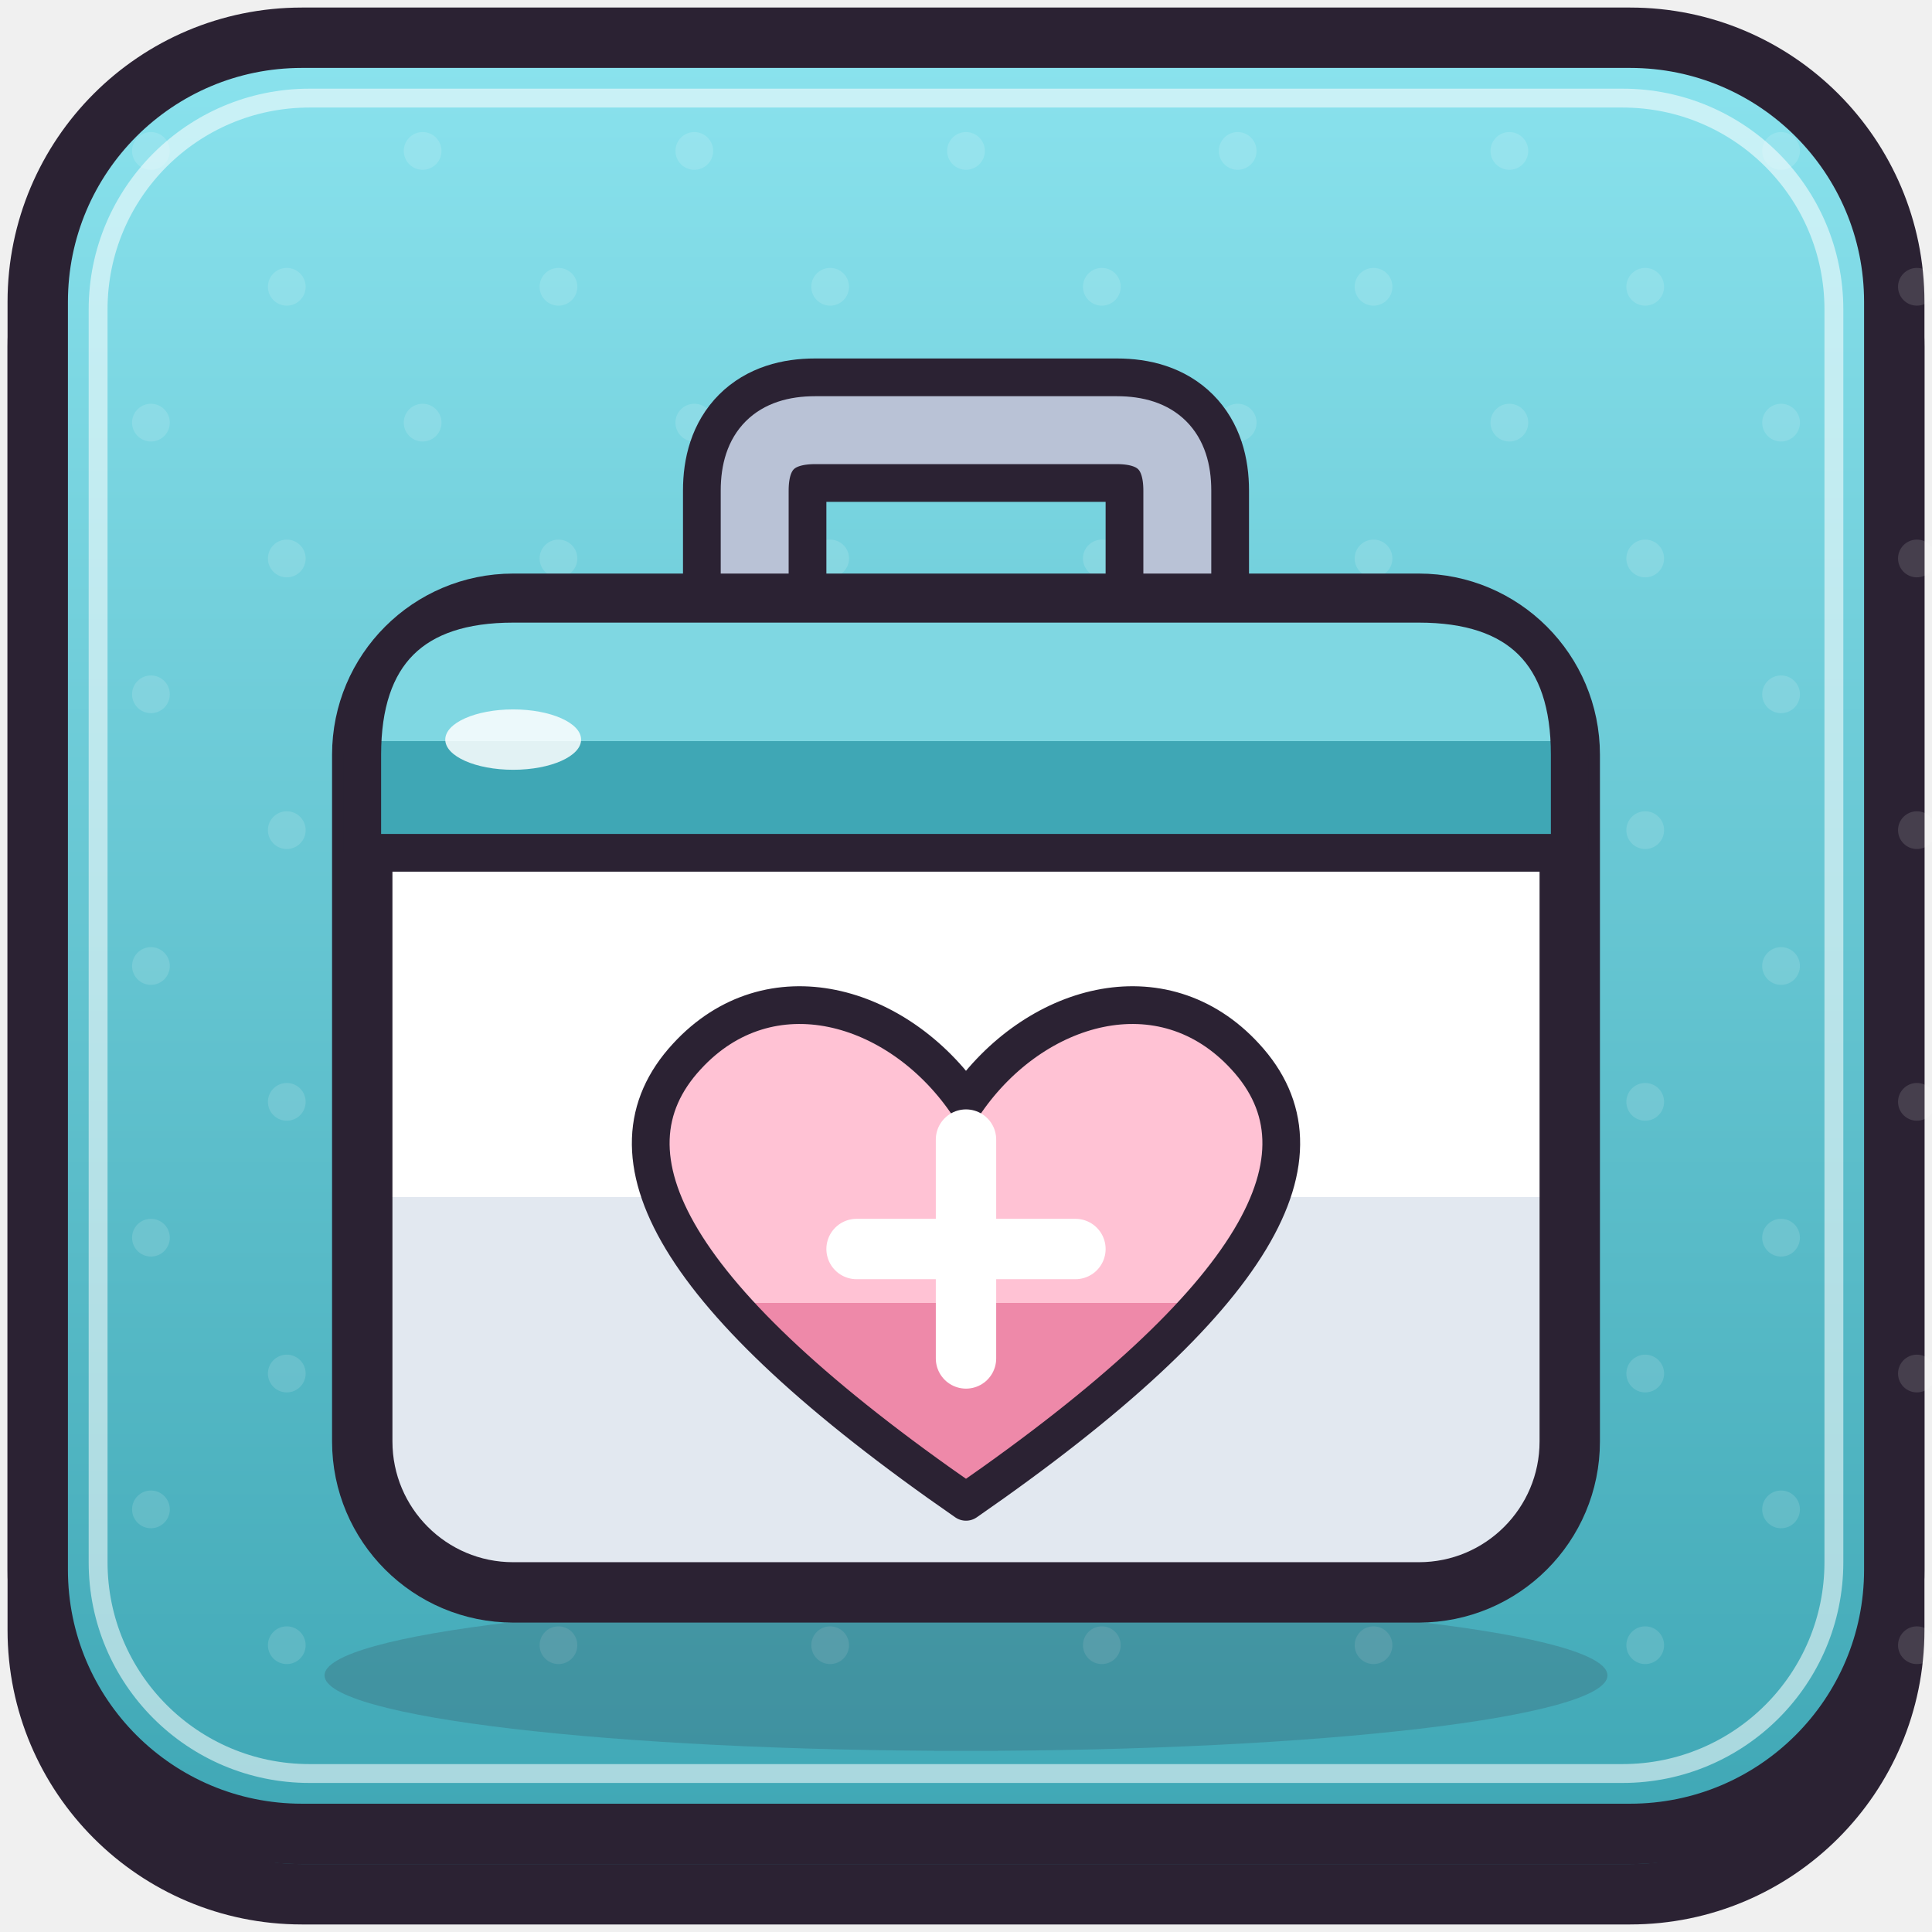
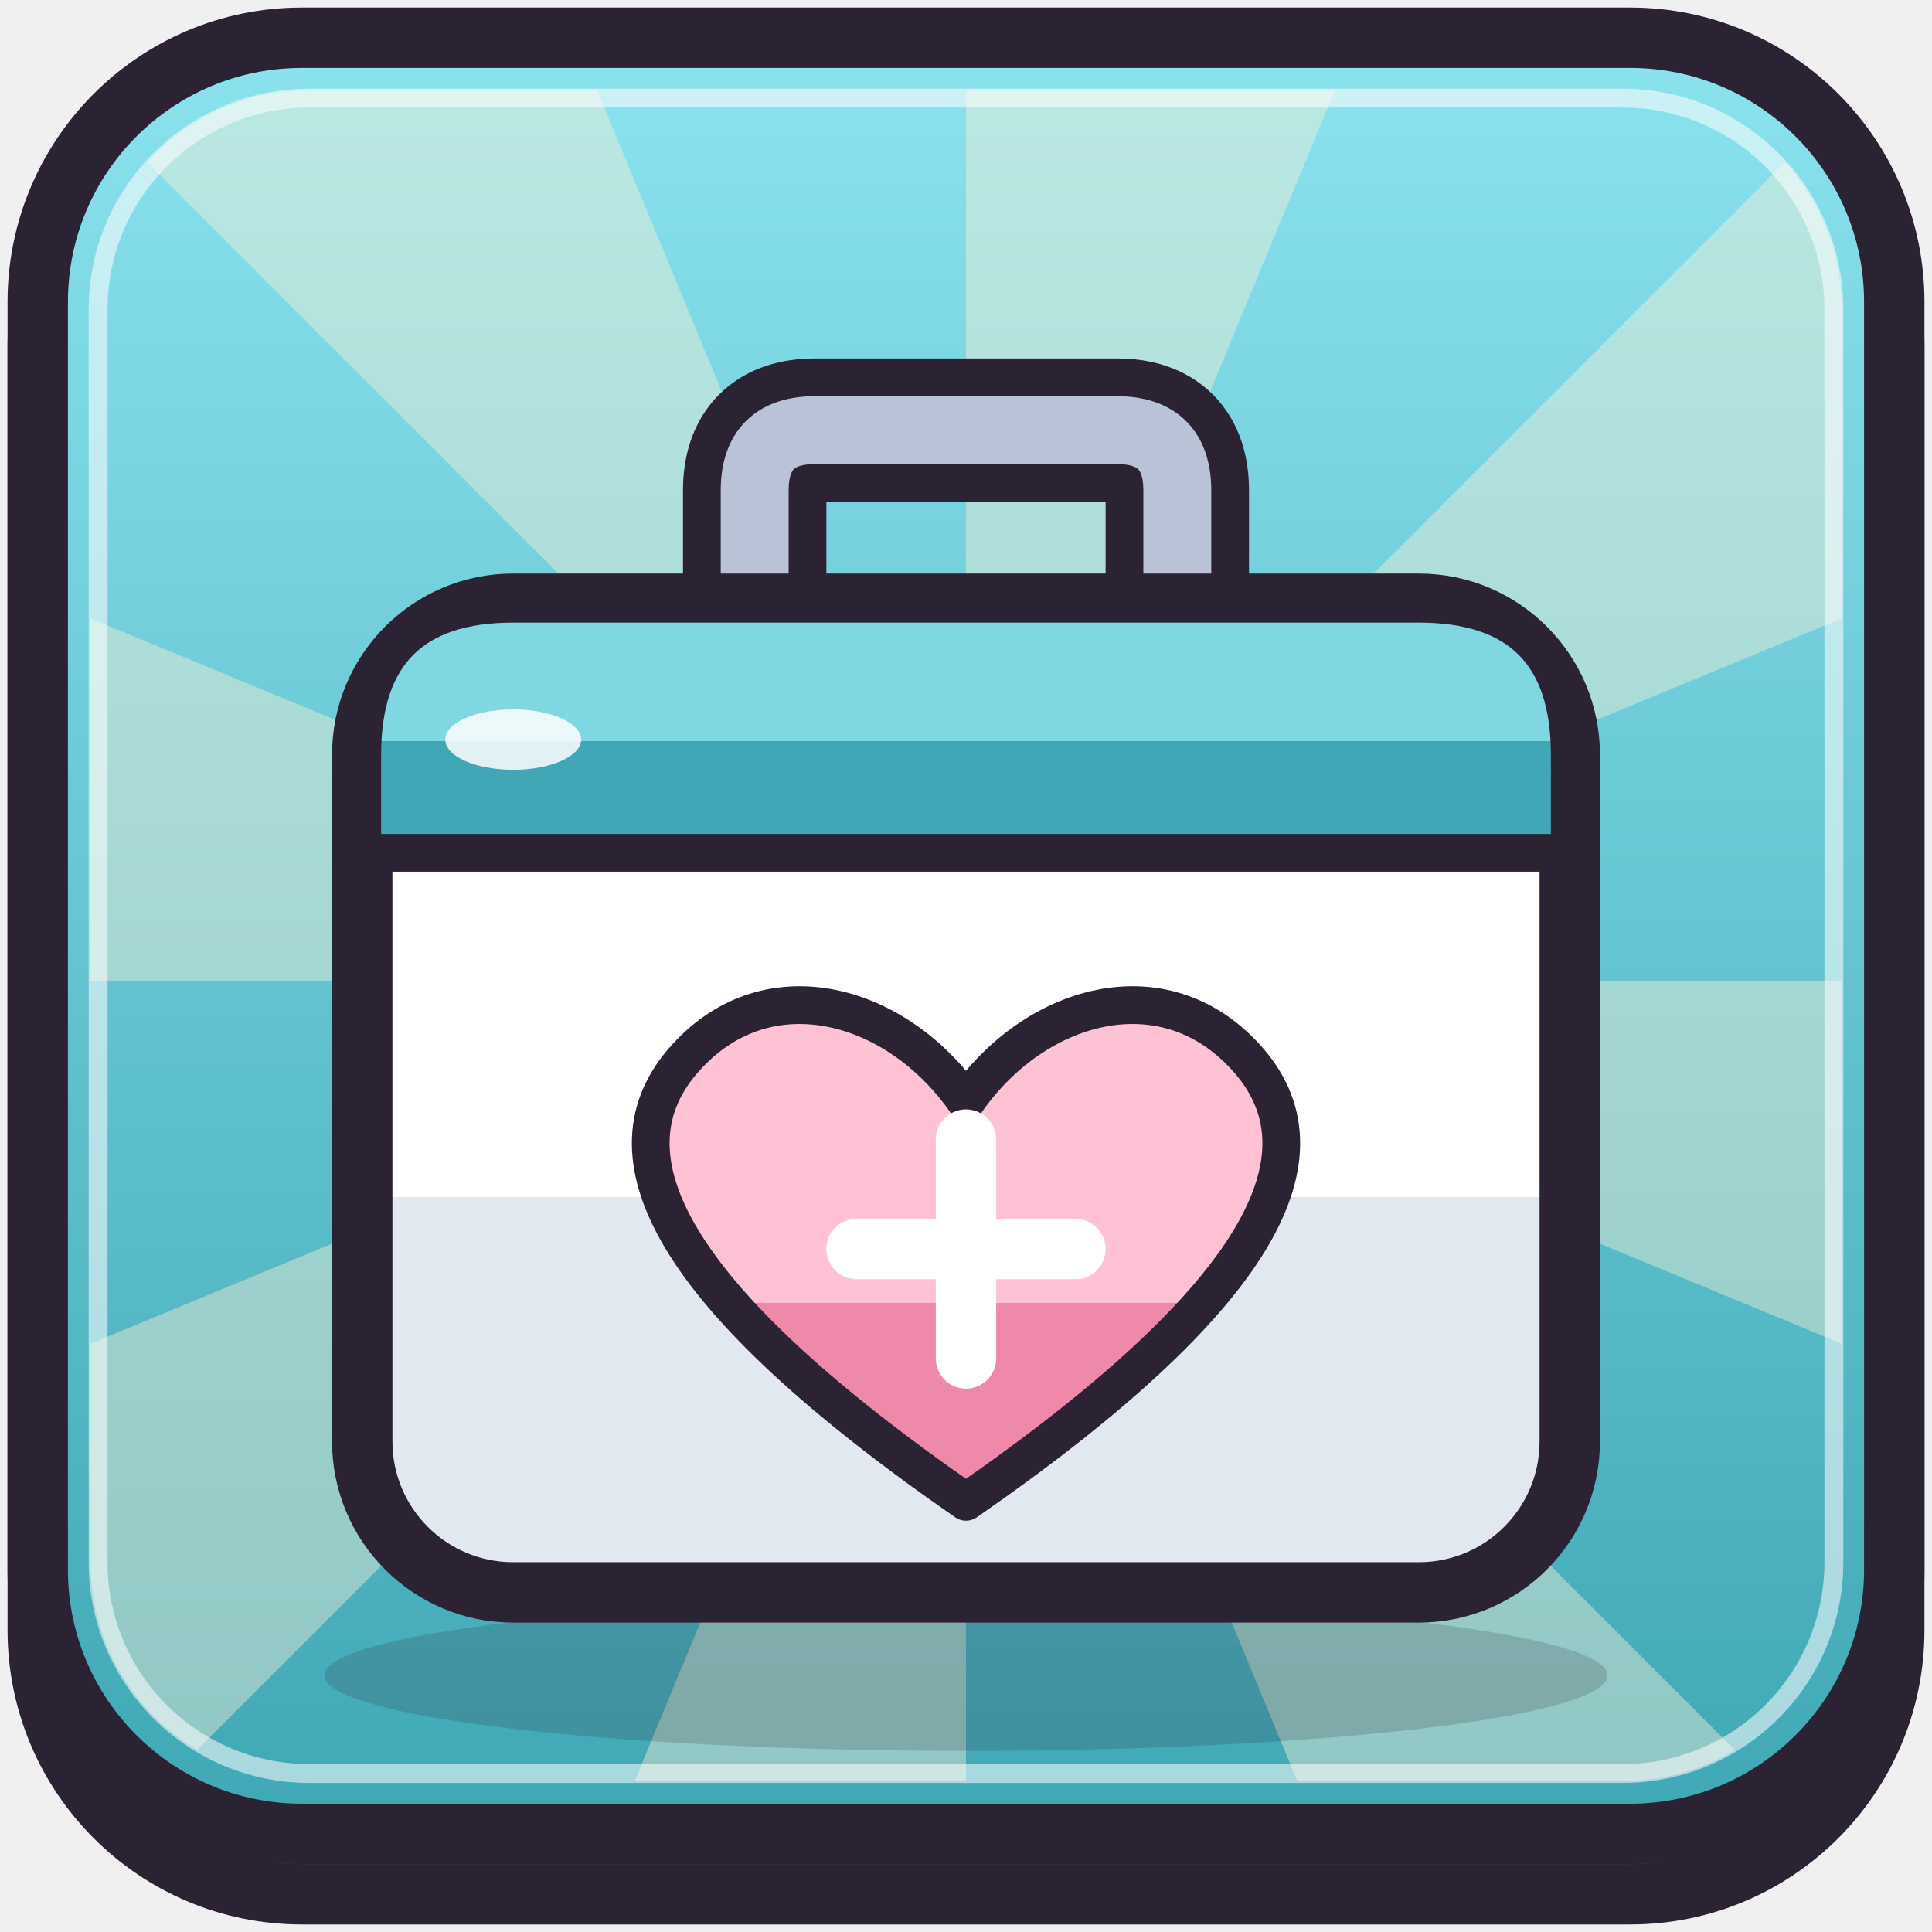
<svg xmlns="http://www.w3.org/2000/svg" width="512" height="512" viewBox="0 0 512 512">
  <defs>
    <linearGradient id="g1" x1="0" y1="0" x2="0" y2="1">
      <stop offset="0" stop-color="#FFFFFF" />
      <stop offset="0.6" stop-color="#FFFFFF" />
      <stop offset="0.6" stop-color="#E2E8F0" />
      <stop offset="1" stop-color="#E2E8F0" />
    </linearGradient>
    <linearGradient id="g2" x1="0" y1="0" x2="0" y2="1">
      <stop offset="0" stop-color="#7FD7E2" />
      <stop offset="0.55" stop-color="#7FD7E2" />
      <stop offset="0.55" stop-color="#3FA7B5" />
      <stop offset="1" stop-color="#3FA7B5" />
    </linearGradient>
    <linearGradient id="g3" x1="0" y1="0" x2="0" y2="1">
      <stop offset="0" stop-color="#FFC2D4" />
      <stop offset="0.6" stop-color="#FFC2D4" />
      <stop offset="0.6" stop-color="#EE89A9" />
      <stop offset="1" stop-color="#EE89A9" />
    </linearGradient>
    <linearGradient id="g4" x1="0" y1="0" x2="0" y2="1">
      <stop offset="0" stop-color="#8BE3EE" />
      <stop offset="1" stop-color="#3FA7B5" />
    </linearGradient>
+     <clipPath id="c5">
+       <rect x="24" y="24" width="464" height="448" rx="58" />
+     </clipPath>
  </defs>
  <rect x="10" y="22" width="492" height="480" rx="70" fill="#2A7480" stroke="#2B2233" stroke-width="16" stroke-linejoin="round" stroke-linecap="round" />
  <rect x="10" y="10" width="492" height="476" rx="70" fill="url(#g4)" stroke="#2B2233" stroke-width="16" stroke-linejoin="round" stroke-linecap="round" />
-   <g clip-path="inset(14px round 64px)">
-     <circle cx="40" cy="40" r="5" fill="#FFFFFF" opacity="0.13" />
-     <circle cx="40" cy="112" r="5" fill="#FFFFFF" opacity="0.13" />
-     <circle cx="40" cy="184" r="5" fill="#FFFFFF" opacity="0.13" />
-     <circle cx="40" cy="256" r="5" fill="#FFFFFF" opacity="0.13" />
-     <circle cx="40" cy="328" r="5" fill="#FFFFFF" opacity="0.13" />
-     <circle cx="40" cy="400" r="5" fill="#FFFFFF" opacity="0.13" />
-     <circle cx="76" cy="76" r="5" fill="#FFFFFF" opacity="0.13" />
-     <circle cx="76" cy="148" r="5" fill="#FFFFFF" opacity="0.13" />
-     <circle cx="76" cy="220" r="5" fill="#FFFFFF" opacity="0.13" />
-     <circle cx="76" cy="292" r="5" fill="#FFFFFF" opacity="0.13" />
-     <circle cx="76" cy="364" r="5" fill="#FFFFFF" opacity="0.13" />
-     <circle cx="76" cy="436" r="5" fill="#FFFFFF" opacity="0.13" />
-     <circle cx="112" cy="40" r="5" fill="#FFFFFF" opacity="0.13" />
-     <circle cx="112" cy="112" r="5" fill="#FFFFFF" opacity="0.13" />
-     <circle cx="112" cy="184" r="5" fill="#FFFFFF" opacity="0.13" />
-     <circle cx="112" cy="256" r="5" fill="#FFFFFF" opacity="0.13" />
-     <circle cx="112" cy="328" r="5" fill="#FFFFFF" opacity="0.13" />
-     <circle cx="112" cy="400" r="5" fill="#FFFFFF" opacity="0.13" />
-     <circle cx="148" cy="76" r="5" fill="#FFFFFF" opacity="0.13" />
-     <circle cx="148" cy="148" r="5" fill="#FFFFFF" opacity="0.13" />
-     <circle cx="148" cy="220" r="5" fill="#FFFFFF" opacity="0.13" />
-     <circle cx="148" cy="292" r="5" fill="#FFFFFF" opacity="0.13" />
-     <circle cx="148" cy="364" r="5" fill="#FFFFFF" opacity="0.13" />
-     <circle cx="148" cy="436" r="5" fill="#FFFFFF" opacity="0.13" />
-     <circle cx="184" cy="40" r="5" fill="#FFFFFF" opacity="0.13" />
-     <circle cx="184" cy="112" r="5" fill="#FFFFFF" opacity="0.13" />
-     <circle cx="184" cy="184" r="5" fill="#FFFFFF" opacity="0.13" />
-     <circle cx="184" cy="256" r="5" fill="#FFFFFF" opacity="0.13" />
-     <circle cx="184" cy="328" r="5" fill="#FFFFFF" opacity="0.13" />
-     <circle cx="184" cy="400" r="5" fill="#FFFFFF" opacity="0.13" />
-     <circle cx="220" cy="76" r="5" fill="#FFFFFF" opacity="0.13" />
-     <circle cx="220" cy="148" r="5" fill="#FFFFFF" opacity="0.13" />
-     <circle cx="220" cy="220" r="5" fill="#FFFFFF" opacity="0.13" />
-     <circle cx="220" cy="292" r="5" fill="#FFFFFF" opacity="0.13" />
-     <circle cx="220" cy="364" r="5" fill="#FFFFFF" opacity="0.13" />
-     <circle cx="220" cy="436" r="5" fill="#FFFFFF" opacity="0.13" />
-     <circle cx="256" cy="40" r="5" fill="#FFFFFF" opacity="0.13" />
-     <circle cx="256" cy="112" r="5" fill="#FFFFFF" opacity="0.13" />
-     <circle cx="256" cy="184" r="5" fill="#FFFFFF" opacity="0.13" />
-     <circle cx="256" cy="256" r="5" fill="#FFFFFF" opacity="0.13" />
-     <circle cx="256" cy="328" r="5" fill="#FFFFFF" opacity="0.13" />
-     <circle cx="256" cy="400" r="5" fill="#FFFFFF" opacity="0.13" />
-     <circle cx="292" cy="76" r="5" fill="#FFFFFF" opacity="0.13" />
-     <circle cx="292" cy="148" r="5" fill="#FFFFFF" opacity="0.13" />
-     <circle cx="292" cy="220" r="5" fill="#FFFFFF" opacity="0.13" />
-     <circle cx="292" cy="292" r="5" fill="#FFFFFF" opacity="0.13" />
-     <circle cx="292" cy="364" r="5" fill="#FFFFFF" opacity="0.13" />
-     <circle cx="292" cy="436" r="5" fill="#FFFFFF" opacity="0.13" />
-     <circle cx="328" cy="40" r="5" fill="#FFFFFF" opacity="0.13" />
-     <circle cx="328" cy="112" r="5" fill="#FFFFFF" opacity="0.13" />
-     <circle cx="328" cy="184" r="5" fill="#FFFFFF" opacity="0.13" />
-     <circle cx="328" cy="256" r="5" fill="#FFFFFF" opacity="0.13" />
-     <circle cx="328" cy="328" r="5" fill="#FFFFFF" opacity="0.13" />
-     <circle cx="328" cy="400" r="5" fill="#FFFFFF" opacity="0.13" />
-     <circle cx="364" cy="76" r="5" fill="#FFFFFF" opacity="0.13" />
-     <circle cx="364" cy="148" r="5" fill="#FFFFFF" opacity="0.13" />
-     <circle cx="364" cy="220" r="5" fill="#FFFFFF" opacity="0.13" />
-     <circle cx="364" cy="292" r="5" fill="#FFFFFF" opacity="0.13" />
-     <circle cx="364" cy="364" r="5" fill="#FFFFFF" opacity="0.13" />
-     <circle cx="364" cy="436" r="5" fill="#FFFFFF" opacity="0.13" />
-     <circle cx="400" cy="40" r="5" fill="#FFFFFF" opacity="0.13" />
-     <circle cx="400" cy="112" r="5" fill="#FFFFFF" opacity="0.13" />
-     <circle cx="400" cy="184" r="5" fill="#FFFFFF" opacity="0.13" />
-     <circle cx="400" cy="256" r="5" fill="#FFFFFF" opacity="0.13" />
-     <circle cx="400" cy="328" r="5" fill="#FFFFFF" opacity="0.13" />
-     <circle cx="400" cy="400" r="5" fill="#FFFFFF" opacity="0.13" />
-     <circle cx="436" cy="76" r="5" fill="#FFFFFF" opacity="0.13" />
-     <circle cx="436" cy="148" r="5" fill="#FFFFFF" opacity="0.13" />
-     <circle cx="436" cy="220" r="5" fill="#FFFFFF" opacity="0.13" />
-     <circle cx="436" cy="292" r="5" fill="#FFFFFF" opacity="0.13" />
-     <circle cx="436" cy="364" r="5" fill="#FFFFFF" opacity="0.13" />
-     <circle cx="436" cy="436" r="5" fill="#FFFFFF" opacity="0.13" />
-     <circle cx="472" cy="40" r="5" fill="#FFFFFF" opacity="0.13" />
-     <circle cx="472" cy="112" r="5" fill="#FFFFFF" opacity="0.13" />
-     <circle cx="472" cy="184" r="5" fill="#FFFFFF" opacity="0.13" />
-     <circle cx="472" cy="256" r="5" fill="#FFFFFF" opacity="0.13" />
-     <circle cx="472" cy="328" r="5" fill="#FFFFFF" opacity="0.13" />
-     <circle cx="472" cy="400" r="5" fill="#FFFFFF" opacity="0.13" />
-     <circle cx="508" cy="76" r="5" fill="#FFFFFF" opacity="0.13" />
-     <circle cx="508" cy="148" r="5" fill="#FFFFFF" opacity="0.13" />
-     <circle cx="508" cy="220" r="5" fill="#FFFFFF" opacity="0.13" />
-     <circle cx="508" cy="292" r="5" fill="#FFFFFF" opacity="0.13" />
-     <circle cx="508" cy="364" r="5" fill="#FFFFFF" opacity="0.13" />
-     <circle cx="508" cy="436" r="5" fill="#FFFFFF" opacity="0.13" />
+   <g clip-path="url(#c5)">
+     <path d="M256,260 L256.0,-160.0 L416.7,-128.0 Z" fill="#FFF1D6" opacity="0.42" />
+     <path d="M256,260 L553.0,-37.0 L644.0,99.3 Z" fill="#FFF1D6" opacity="0.42" />
+     <path d="M256,260 L676.0,260.0 L644.0,420.7 Z" fill="#FFF1D6" opacity="0.42" />
+     <path d="M256,260 L553.0,557.0 L416.7,648.0 Z" fill="#FFF1D6" opacity="0.42" />
+     <path d="M256,260 L256.0,680.0 L95.3,648.0 Z" fill="#FFF1D6" opacity="0.42" />
+     <path d="M256,260 L-41.0,557.0 L-132.0,420.7 Z" fill="#FFF1D6" opacity="0.42" />
+     <path d="M256,260 L-164.0,260.0 L-132.0,99.3 Z" fill="#FFF1D6" opacity="0.42" />
+     <path d="M256,260 L-41.0,-37.0 L95.3,-128.0 Z" fill="#FFF1D6" opacity="0.42" />
  </g>
  <rect x="26" y="26" width="460" height="444" rx="56" fill="none" stroke="#FFFFFF" stroke-width="5" opacity="0.55" />
  <ellipse cx="256" cy="444" rx="170" ry="20" fill="#2B2233" opacity="0.18" />
  <path d="M200,170 L200,130 Q200,114 216,114 L296,114 Q312,114 312,130 L312,170" fill="none" stroke="#2B2233" stroke-width="38" stroke-linecap="round" />
  <path d="M200,170 L200,130 Q200,114 216,114 L296,114 Q312,114 312,130 L312,170" fill="none" stroke="#B9C2D6" stroke-width="18" stroke-linecap="round" />
  <rect x="96" y="160" width="320" height="262" rx="40" fill="url(#g1)" stroke="#2B2233" stroke-width="16" stroke-linejoin="round" stroke-linecap="round" />
  <path d="M96,226 L96,200 Q96,160 136,160 L376,160 Q416,160 416,200 L416,226 Z" fill="url(#g2)" stroke="#2B2233" stroke-width="10" stroke-linejoin="round" stroke-linecap="round" />
  <path d="M256,398 C178,344 158,306 182,280 C204,256 238,266 256,292 C274,266 308,256 330,280 C354,306 334,344 256,398Z" fill="url(#g3)" stroke="#2B2233" stroke-width="10" stroke-linejoin="round" stroke-linecap="round" />
  <path d="M256,302 L256,360 M227,331 L285,331" stroke="#FFFFFF" stroke-width="16" stroke-linecap="round" />
  <ellipse cx="136" cy="196" rx="18" ry="8" fill="#FFFFFF" opacity="0.85" transform="rotate(0 136 196)" />
</svg>
